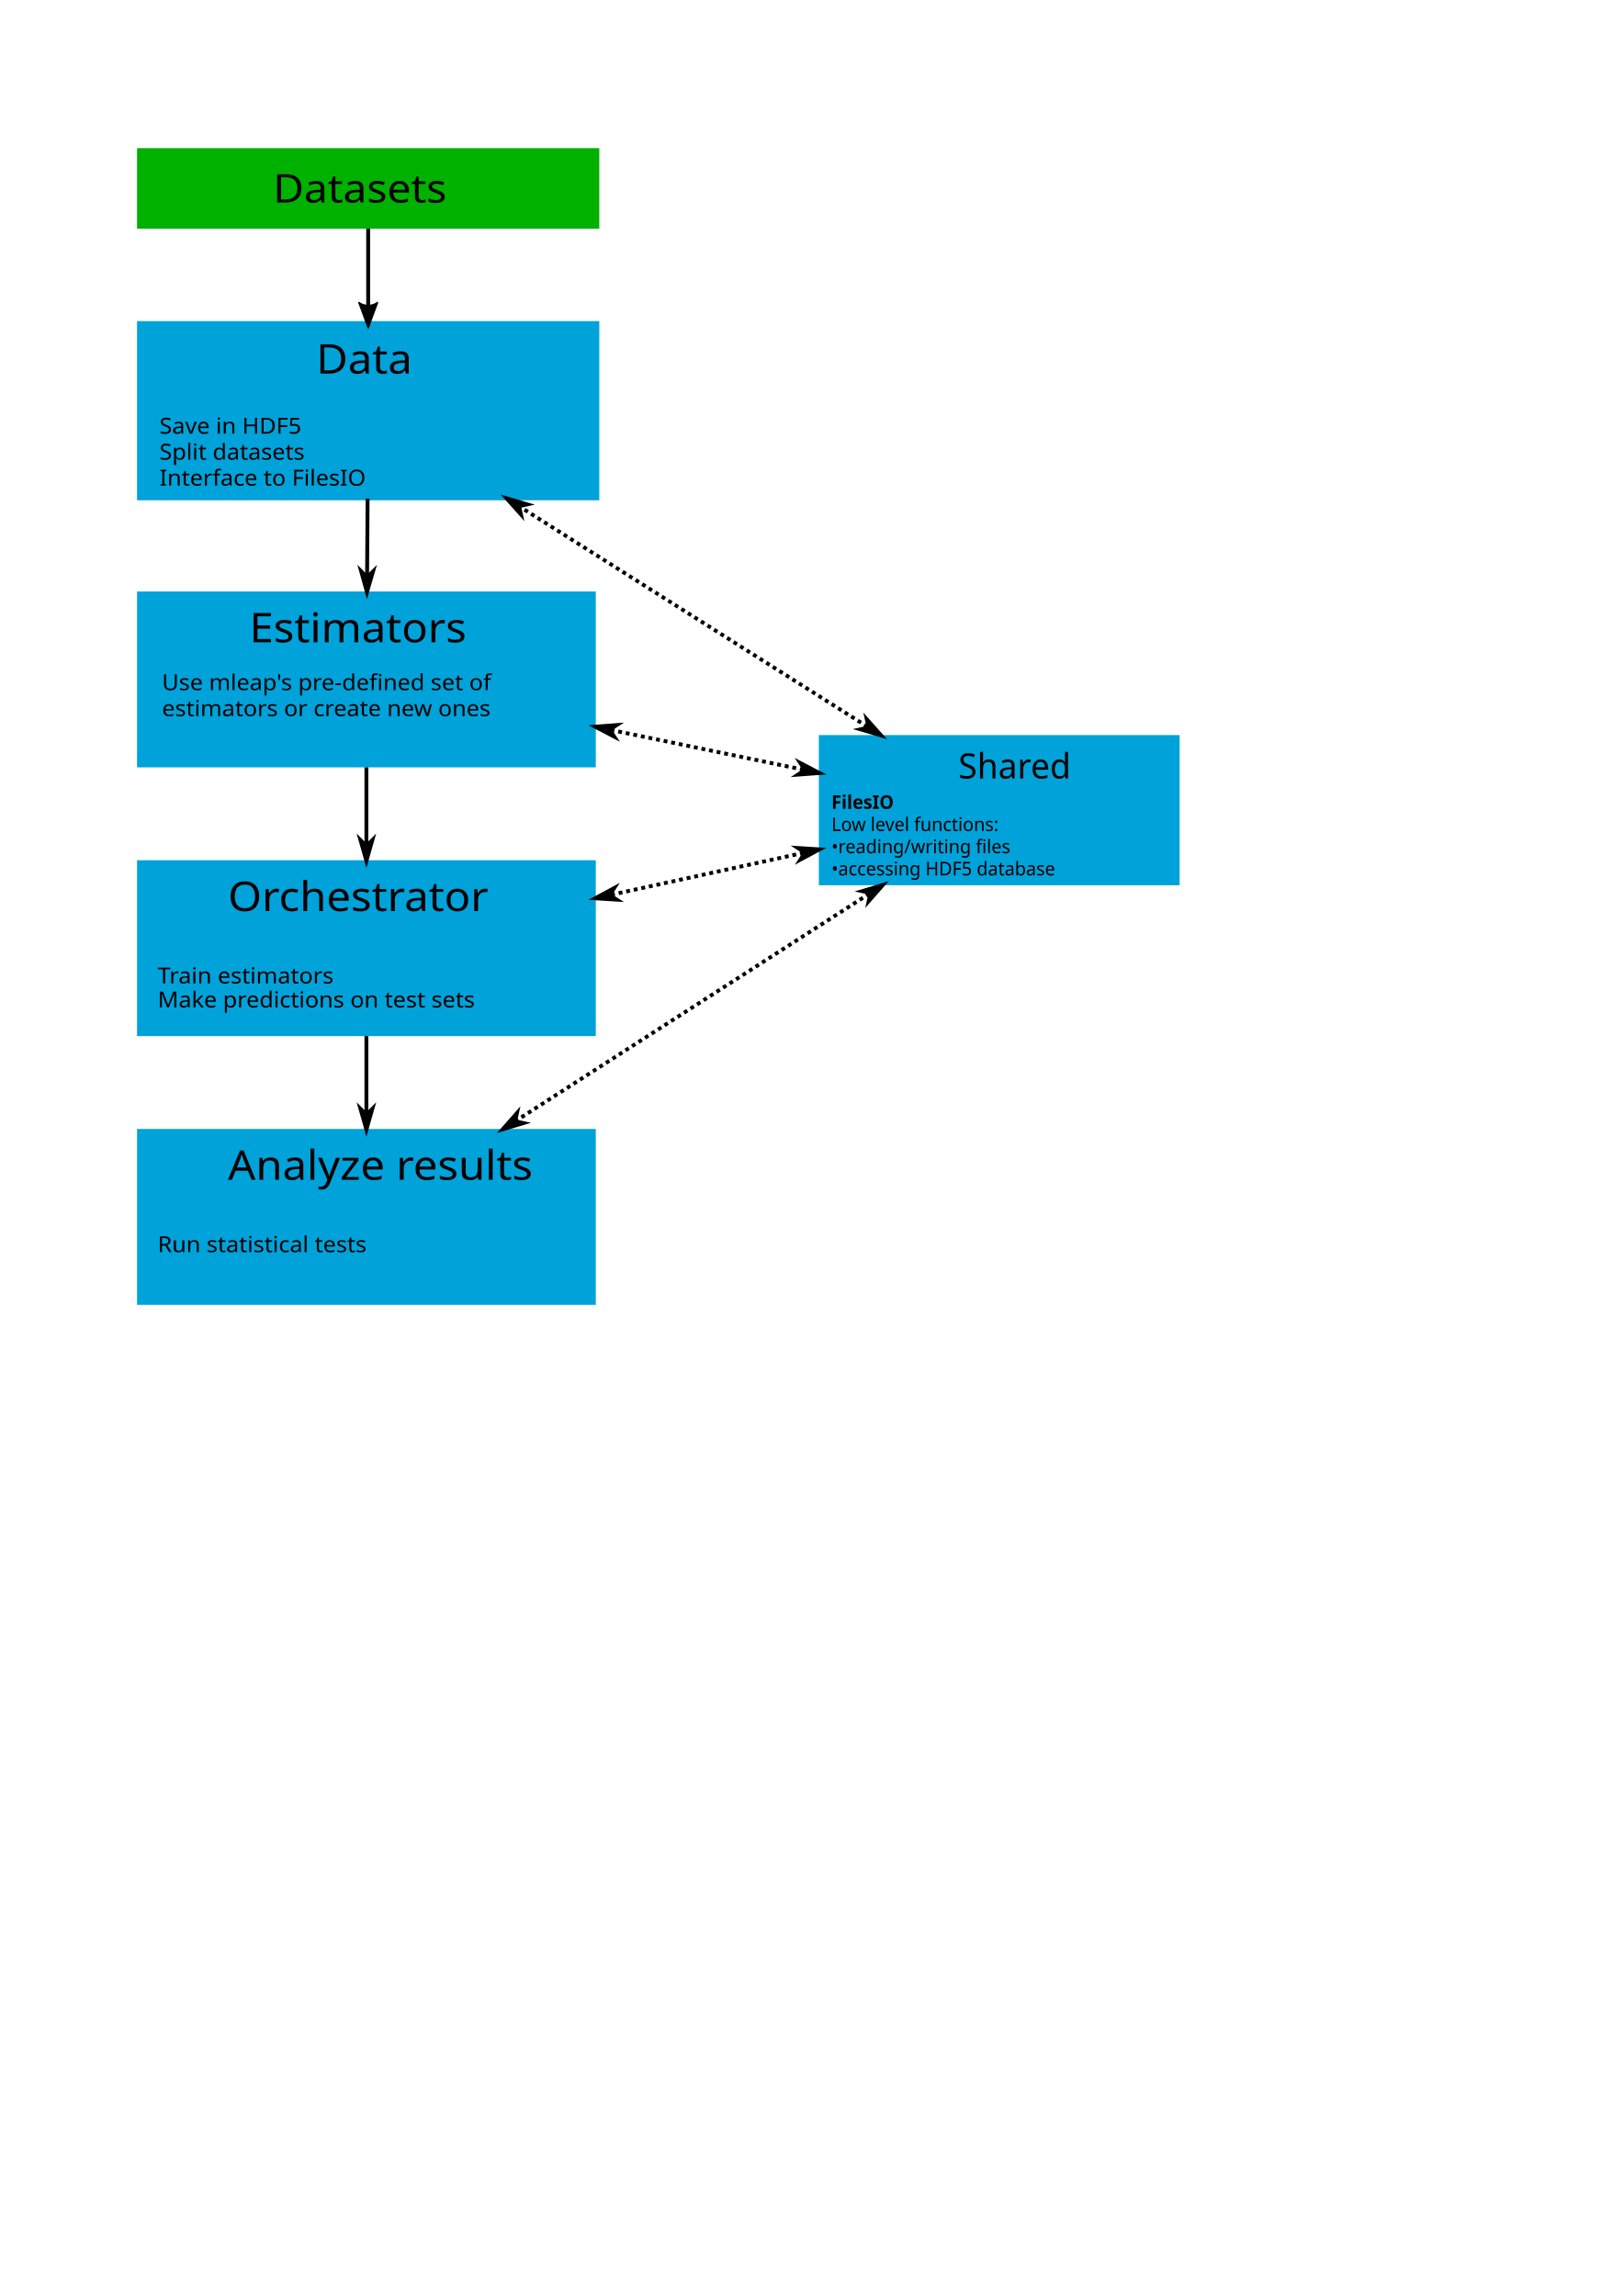
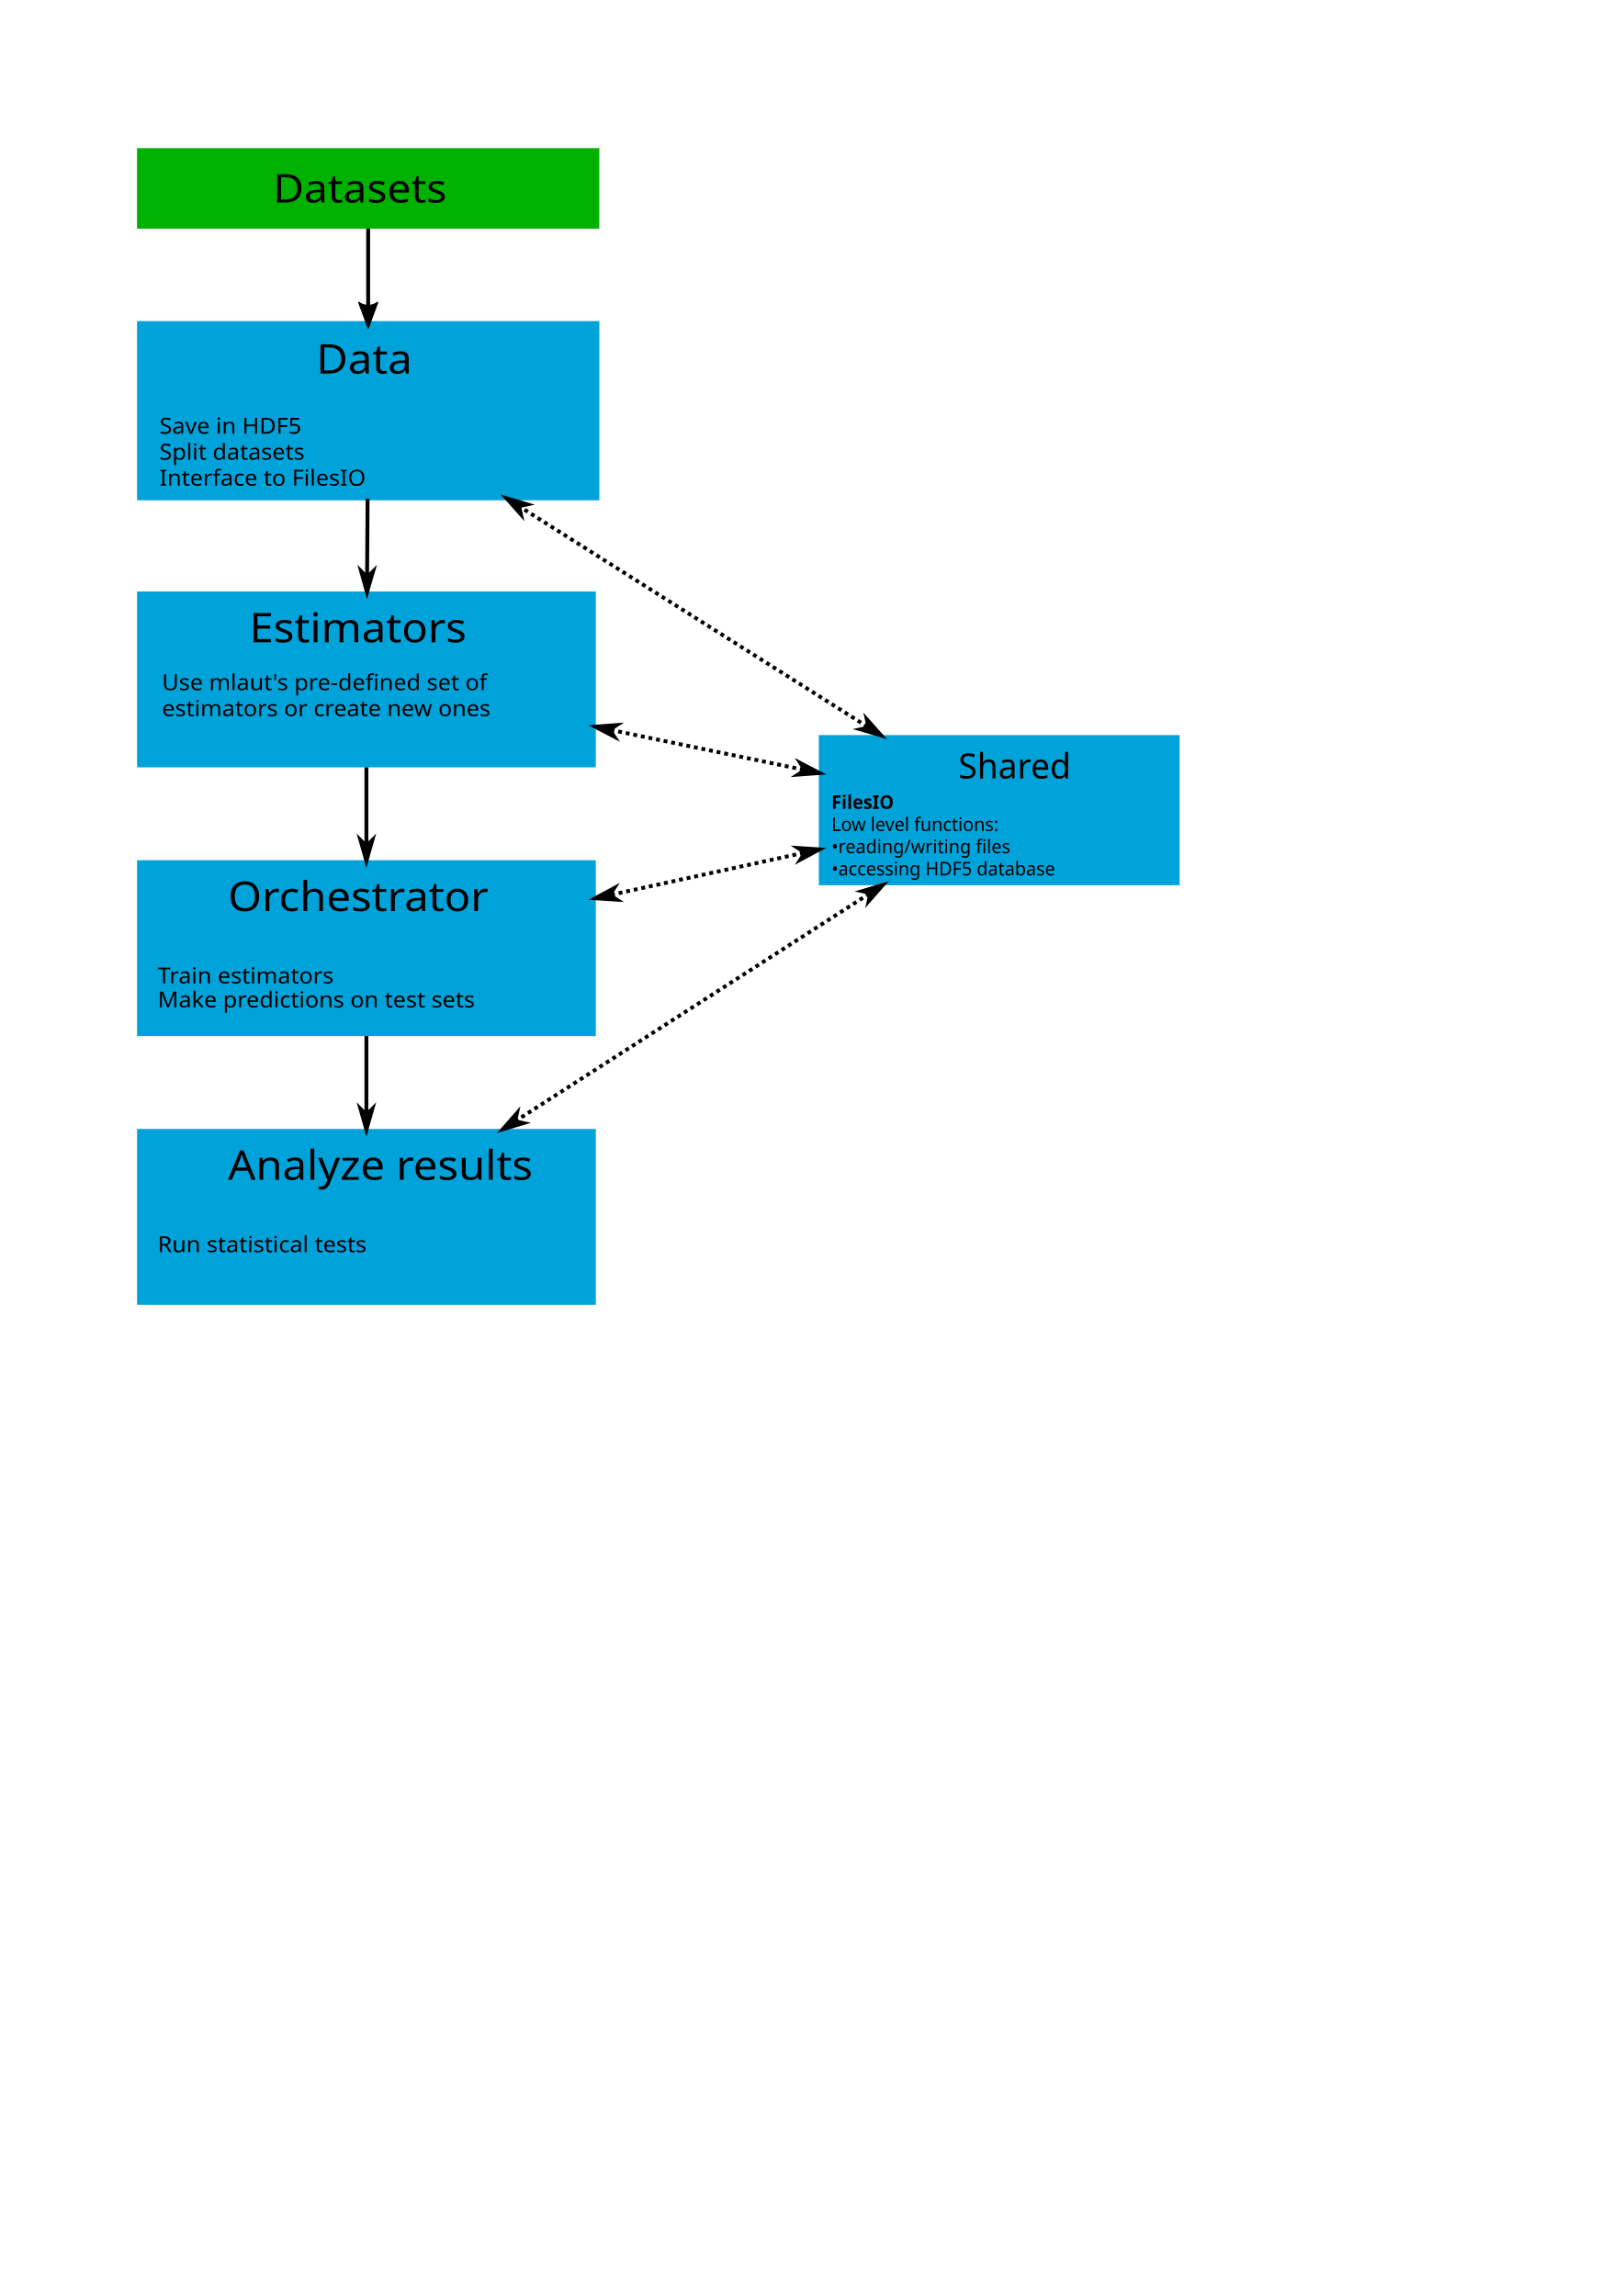
<svg xmlns="http://www.w3.org/2000/svg" xmlns:ns1="http://www.openswatchbook.org/uri/2009/osb" width="210mm" height="297mm" viewBox="0 0 210 297" version="1.1" id="svg8">
  <defs id="defs2">
    <marker orient="auto" refY="0.0" refX="0.0" id="marker5513" style="overflow:visible;">
      <path id="path5511" d="M 0.0,0.0 L 5.0,-5.0 L -12.5,0.0 L 5.0,5.0 L 0.0,0.0 z " style="fill-rule:evenodd;stroke:#000000;stroke-width:1pt;stroke-opacity:1;fill:#000000;fill-opacity:1" transform="scale(0.4) rotate(180) translate(10,0)" />
    </marker>
    <marker orient="auto" refY="0.0" refX="0.0" id="marker5509" style="overflow:visible">
      <path id="path5507" d="M 0.0,0.0 L 5.0,-5.0 L -12.5,0.0 L 5.0,5.0 L 0.0,0.0 z " style="fill-rule:evenodd;stroke:#000000;stroke-width:1pt;stroke-opacity:1;fill:#000000;fill-opacity:1" transform="scale(0.4) translate(10,0)" />
    </marker>
    <marker orient="auto" refY="0.0" refX="0.0" id="marker5505" style="overflow:visible;">
      <path id="path5503" d="M 0.0,0.0 L 5.0,-5.0 L -12.5,0.0 L 5.0,5.0 L 0.0,0.0 z " style="fill-rule:evenodd;stroke:#000000;stroke-width:1pt;stroke-opacity:1;fill:#000000;fill-opacity:1" transform="scale(0.4) rotate(180) translate(10,0)" />
    </marker>
    <marker orient="auto" refY="0.0" refX="0.0" id="marker5501" style="overflow:visible">
      <path id="path5499" d="M 0.0,0.0 L 5.0,-5.0 L -12.5,0.0 L 5.0,5.0 L 0.0,0.0 z " style="fill-rule:evenodd;stroke:#000000;stroke-width:1pt;stroke-opacity:1;fill:#000000;fill-opacity:1" transform="scale(0.4) translate(10,0)" />
    </marker>
    <marker orient="auto" refY="0.0" refX="0.0" id="marker5497" style="overflow:visible">
      <path id="path5495" d="M 0.0,0.0 L 5.0,-5.0 L -12.5,0.0 L 5.0,5.0 L 0.0,0.0 z " style="fill-rule:evenodd;stroke:#000000;stroke-width:1pt;stroke-opacity:1;fill:#000000;fill-opacity:1" transform="scale(0.4) translate(10,0)" />
    </marker>
    <marker orient="auto" refY="0.0" refX="0.0" id="marker5493" style="overflow:visible;">
      <path id="path5491" d="M 0.0,0.0 L 5.0,-5.0 L -12.5,0.0 L 5.0,5.0 L 0.0,0.0 z " style="fill-rule:evenodd;stroke:#000000;stroke-width:1pt;stroke-opacity:1;fill:#000000;fill-opacity:1" transform="scale(0.4) rotate(180) translate(10,0)" />
    </marker>
    <marker orient="auto" refY="0.0" refX="0.0" id="marker5489" style="overflow:visible">
      <path id="path5487" d="M 0.0,0.0 L 5.0,-5.0 L -12.5,0.0 L 5.0,5.0 L 0.0,0.0 z " style="fill-rule:evenodd;stroke:#000000;stroke-width:1pt;stroke-opacity:1;fill:#000000;fill-opacity:1" transform="scale(0.4) translate(10,0)" />
    </marker>
    <marker orient="auto" refY="0.0" refX="0.0" id="marker5485" style="overflow:visible;">
      <path id="path5483" d="M 0.0,0.0 L 5.0,-5.0 L -12.5,0.0 L 5.0,5.0 L 0.0,0.0 z " style="fill-rule:evenodd;stroke:#000000;stroke-width:1pt;stroke-opacity:1;fill:#000000;fill-opacity:1" transform="scale(0.4) rotate(180) translate(10,0)" />
    </marker>
    <marker orient="auto" refY="0.0" refX="0.0" id="Arrow1Mstart" style="overflow:visible">
      <path id="path5175" d="M 0.0,0.0 L 5.0,-5.0 L -12.5,0.0 L 5.0,5.0 L 0.0,0.0 z " style="fill-rule:evenodd;stroke:#000000;stroke-width:1pt;stroke-opacity:1;fill:#000000;fill-opacity:1" transform="scale(0.4) translate(10,0)" />
    </marker>
    <marker orient="auto" refY="0.0" refX="0.0" id="marker5459" style="overflow:visible;">
      <path id="path5457" d="M 0.0,0.0 L 5.0,-5.0 L -12.5,0.0 L 5.0,5.0 L 0.0,0.0 z " style="fill-rule:evenodd;stroke:#000000;stroke-width:1pt;stroke-opacity:1;fill:#000000;fill-opacity:1" transform="scale(0.4) rotate(180) translate(10,0)" />
    </marker>
    <marker orient="auto" refY="0.0" refX="0.0" id="marker5455" style="overflow:visible;">
      <path id="path5453" d="M 0.0,0.0 L 5.0,-5.0 L -12.5,0.0 L 5.0,5.0 L 0.0,0.0 z " style="fill-rule:evenodd;stroke:#000000;stroke-width:1pt;stroke-opacity:1;fill:#000000;fill-opacity:1" transform="scale(0.4) rotate(180) translate(10,0)" />
    </marker>
    <marker orient="auto" refY="0.0" refX="0.0" id="marker5451" style="overflow:visible;">
      <path id="path5449" d="M 0.0,0.0 L 5.0,-5.0 L -12.5,0.0 L 5.0,5.0 L 0.0,0.0 z " style="fill-rule:evenodd;stroke:#000000;stroke-width:1pt;stroke-opacity:1;fill:#000000;fill-opacity:1" transform="scale(0.4) rotate(180) translate(10,0)" />
    </marker>
    <marker orient="auto" refY="0.0" refX="0.0" id="Arrow2Mend" style="overflow:visible;">
      <path id="path5196" style="fill-rule:evenodd;stroke-width:0.625;stroke-linejoin:round;stroke:#000000;stroke-opacity:1;fill:#000000;fill-opacity:1" d="M 8.719,4.034 L -2.207,0.016 L 8.719,-4.002 C 6.973,-1.63 6.983,1.616 8.719,4.034 z " transform="scale(0.6) rotate(180) translate(0,0)" />
    </marker>
    <marker orient="auto" refY="0.0" refX="0.0" id="Arrow1Mend" style="overflow:visible;">
      <path id="path5178" d="M 0.0,0.0 L 5.0,-5.0 L -12.5,0.0 L 5.0,5.0 L 0.0,0.0 z " style="fill-rule:evenodd;stroke:#000000;stroke-width:1pt;stroke-opacity:1;fill:#000000;fill-opacity:1" transform="scale(0.4) rotate(180) translate(10,0)" />
    </marker>
    <marker orient="auto" refY="0.0" refX="0.0" id="Arrow2Lend" style="overflow:visible;">
      <path id="path5190" style="fill-rule:evenodd;stroke-width:0.625;stroke-linejoin:round;stroke:#000000;stroke-opacity:1;fill:#000000;fill-opacity:1" d="M 8.719,4.034 L -2.207,0.016 L 8.719,-4.002 C 6.973,-1.63 6.983,1.616 8.719,4.034 z " transform="scale(1.1) rotate(180) translate(1,0)" />
    </marker>
    <marker orient="auto" refY="0.0" refX="0.0" id="marker5441" style="overflow:visible">
      <path id="path5439" d="M 0.0,0.0 L 5.0,-5.0 L -12.5,0.0 L 5.0,5.0 L 0.0,0.0 z " style="fill-rule:evenodd;stroke:#000000;stroke-width:1pt;stroke-opacity:1;fill:#000000;fill-opacity:1" transform="scale(0.8) translate(12.5,0)" />
    </marker>
    <marker orient="auto" refY="0.0" refX="0.0" id="marker5437" style="overflow:visible;">
      <path id="path5435" d="M 0.0,0.0 L 5.0,-5.0 L -12.5,0.0 L 5.0,5.0 L 0.0,0.0 z " style="fill-rule:evenodd;stroke:#000000;stroke-width:1pt;stroke-opacity:1;fill:#000000;fill-opacity:1" transform="scale(0.8) rotate(180) translate(12.5,0)" />
    </marker>
    <marker orient="auto" refY="0.0" refX="0.0" id="Arrow1Lend" style="overflow:visible;">
      <path id="path5172" d="M 0.0,0.0 L 5.0,-5.0 L -12.5,0.0 L 5.0,5.0 L 0.0,0.0 z " style="fill-rule:evenodd;stroke:#000000;stroke-width:1pt;stroke-opacity:1;fill:#000000;fill-opacity:1" transform="scale(0.8) rotate(180) translate(12.5,0)" />
    </marker>
    <marker orient="auto" refY="0.0" refX="0.0" id="Arrow1Lstart" style="overflow:visible">
      <path id="path5169" d="M 0.0,0.0 L 5.0,-5.0 L -12.5,0.0 L 5.0,5.0 L 0.0,0.0 z " style="fill-rule:evenodd;stroke:#000000;stroke-width:1pt;stroke-opacity:1;fill:#000000;fill-opacity:1" transform="scale(0.8) translate(12.5,0)" />
    </marker>
    <linearGradient id="linearGradient4508" ns1:paint="solid">
      <stop style="stop-color:#b3b3b3;stop-opacity:1;" offset="0" id="stop4506" />
    </linearGradient>
  </defs>
  <g id="layer1">
    <g id="g4899" transform="matrix(1.059259,0,0,1,-43.49605,20.27042)" style="fill:#00a2da;fill-opacity:1;stroke:none">
      <g id="g5143" style="stroke:none">
        <rect id="rect3699" width="56.012" height="22.75" x="57.795" y="91.005" style="fill:#00a2da;fill-opacity:1;stroke:none;stroke-width:0.429;stroke-miterlimit:4;stroke-dasharray:none;stroke-opacity:1" />
        <text xml:space="preserve" style="font-style:normal;font-variant:normal;font-weight:normal;font-stretch:normal;font-size:10.583px;line-height:1.25;font-family:sans-serif;-inkscape-font-specification:sans-serif;letter-spacing:0px;word-spacing:0px;fill:#000000;fill-opacity:1;stroke:none;stroke-width:0.265" x="68.896" y="97.58" id="text4524">
          <tspan id="tspan4522" x="68.896" y="97.58" style="font-style:normal;font-variant:normal;font-weight:normal;font-stretch:normal;font-size:5.292px;font-family:sans-serif;-inkscape-font-specification:sans-serif;fill:#000000;fill-opacity:1;stroke:none;stroke-width:0.265">Orchestrator</tspan>
        </text>
        <text xml:space="preserve" style="font-style:normal;font-weight:normal;font-size:10.646px;line-height:0px;font-family:sans-serif;letter-spacing:0px;word-spacing:0px;fill:#000000;fill-opacity:1;stroke:none;stroke-width:0.266" x="60.669" y="106.314" id="text4536" transform="scale(0.9941315,1.005903)">
          <tspan x="60.669" y="106.314" style="font-size:2.839px;line-height:2.117px;fill:#000000;fill-opacity:1;stroke:none;stroke-width:0.266" id="tspan4572">Train estimators</tspan>
          <tspan x="60.669" y="109.4" style="font-size:2.839px;line-height:2.117px;fill:#000000;fill-opacity:1;stroke:none;stroke-width:0.266" id="tspan4891">Make predictions on test sets</tspan>
        </text>
      </g>
    </g>
    <g id="g4696" style="fill:#00e800;fill-opacity:1;stroke:none" transform="matrix(1.064736,0,0,1,9.908607,8.353062)">
      <rect style="fill:#00b100;fill-opacity:1;stroke:none;stroke-width:0.29;stroke-miterlimit:4;stroke-dasharray:none;stroke-opacity:1" y="10.811" x="7.34" height="10.415" width="56.15" id="rect3699-6" />
      <text transform="scale(1.003047,0.9969624)" id="text4524-7" y="17.902" x="23.785" style="font-style:normal;font-variant:normal;font-weight:normal;font-stretch:normal;font-size:10.269px;line-height:1.25;font-family:sans-serif;-inkscape-font-specification:sans-serif;letter-spacing:0px;word-spacing:0px;fill:#000000;fill-opacity:1;stroke:none;stroke-width:0.257" xml:space="preserve">
        <tspan style="font-style:normal;font-variant:normal;font-weight:normal;font-stretch:normal;font-size:5.134px;font-family:sans-serif;-inkscape-font-specification:sans-serif;fill:#000000;fill-opacity:1;stroke:none;stroke-width:0.257" y="17.902" x="23.785" id="tspan4522-5">Datasets</tspan>
      </text>
    </g>
    <g id="g5048" transform="matrix(1.059259,0,0,1,-64.04848,-34.48077)" style="fill:#00a2da;fill-opacity:1">
      <rect style="fill:#00a2da;fill-opacity:1;stroke:#00a2da;stroke-width:0.429;stroke-miterlimit:4;stroke-dasharray:none;stroke-opacity:1" y="76.23" x="77.412" height="22.75" width="56.012" id="rect3699-1" />
      <text id="text4524-2" y="82.805" x="99.079" style="font-style:normal;font-variant:normal;font-weight:normal;font-stretch:normal;font-size:10.583px;line-height:1.25;font-family:sans-serif;-inkscape-font-specification:sans-serif;letter-spacing:0px;word-spacing:0px;fill:#000000;fill-opacity:1;stroke:none;stroke-width:0.265" xml:space="preserve">
        <tspan style="font-style:normal;font-variant:normal;font-weight:normal;font-stretch:normal;font-size:5.292px;font-family:sans-serif;-inkscape-font-specification:sans-serif;fill:#000000;fill-opacity:1;stroke-width:0.265" y="82.805" x="99.079" id="tspan4522-7">Data</tspan>
      </text>
      <text transform="scale(0.9941315,1.005903)" id="text4536-0" y="90.047" x="80.402" style="font-style:normal;font-weight:normal;font-size:10.646px;line-height:0.508px;font-family:sans-serif;letter-spacing:0px;word-spacing:0px;fill:#000000;fill-opacity:1;stroke:none;stroke-width:0.266" xml:space="preserve">
        <tspan id="tspan4572-3" style="font-size:2.839px;line-height:2.117px;fill:#000000;fill-opacity:1;stroke-width:0.266" y="90.047" x="80.402">Save in HDF5</tspan>
        <tspan id="tspan4810" style="font-size:2.839px;line-height:2.117px;fill:#000000;fill-opacity:1;stroke-width:0.266" y="93.388" x="80.402">Split datasets</tspan>
        <tspan style="font-size:2.839px;line-height:2.117px;fill:#000000;fill-opacity:1;stroke-width:0.266" y="96.728" x="80.402" id="tspan5016">Interface to FilesIO</tspan>
      </text>
    </g>
    <g transform="matrix(0.8330097,0,0,0.8537634,39.97139,0.481156)" style="fill:#00a2da;fill-opacity:1;stroke:none" id="g5153">
      <rect style="fill:#00a2da;fill-opacity:1;stroke:none;stroke-width:0.429;stroke-miterlimit:4;stroke-dasharray:none;stroke-opacity:1" y="110.811" x="79.15" height="22.75" width="56.012" id="rect3699-1-7" />
      <text id="text4524-2-3" y="117.386" x="100.818" style="font-style:normal;font-variant:normal;font-weight:normal;font-stretch:normal;font-size:10.583px;line-height:1.25;font-family:sans-serif;-inkscape-font-specification:sans-serif;letter-spacing:0px;word-spacing:0px;fill:#000000;fill-opacity:1;stroke:none;stroke-width:0.265" xml:space="preserve">
        <tspan style="font-style:normal;font-variant:normal;font-weight:normal;font-stretch:normal;font-size:5.292px;font-family:sans-serif;-inkscape-font-specification:sans-serif;fill:#000000;fill-opacity:1;stroke:none;stroke-width:0.265" y="117.386" x="100.818" id="tspan4522-7-6">Shared</tspan>
      </text>
      <text transform="scale(0.9941315,1.005903)" id="text4536-0-1" y="121.269" x="81.581" style="font-style:normal;font-weight:normal;font-size:10.646px;line-height:0.508px;font-family:sans-serif;letter-spacing:0px;word-spacing:0px;fill:#000000;fill-opacity:1;stroke:none;stroke-width:0.266" xml:space="preserve">
        <tspan style="font-weight:bold;font-size:2.839px;line-height:2.117px;fill:#000000;fill-opacity:1;stroke:none;stroke-width:0.266" y="121.269" x="81.581" id="tspan5002">FilesIO</tspan>
        <tspan style="font-size:2.839px;line-height:2.117px;fill:#000000;fill-opacity:1;stroke:none;stroke-width:0.266" y="124.609" x="81.581" id="tspan5093">Low level functions: </tspan>
        <tspan style="font-size:2.839px;line-height:2.117px;fill:#000000;fill-opacity:1;stroke:none;stroke-width:0.266" y="127.949" x="81.581" id="tspan5008">•reading/writing files</tspan>
        <tspan style="font-size:2.839px;line-height:2.117px;fill:#000000;fill-opacity:1;stroke:none;stroke-width:0.266" y="131.29" x="81.581" id="tspan5006">•accessing HDF5 database</tspan>
      </text>
    </g>
    <rect y="29.771" x="9.449" height="150.057" width="162.152" id="rect5155" style="fill:none;fill-opacity:1;stroke:#000000;stroke-width:0;stroke-miterlimit:4;stroke-dasharray:none;stroke-opacity:1" />
    <g id="g5101" transform="matrix(1.059259,0,0,1,7.912094,18.80722)" style="fill:#00a2da;fill-opacity:1;stroke:#00a2da;stroke-width:0;stroke-miterlimit:4;stroke-dasharray:none;stroke-opacity:1">
      <rect style="fill:#00a2da;fill-opacity:1;stroke:#00a2da;stroke-width:0;stroke-miterlimit:4;stroke-dasharray:none;stroke-opacity:1" y="57.705" x="9.263" height="22.75" width="56.012" id="rect3699-1-2" />
      <text id="text4524-2-6" y="64.28" x="22.985" style="font-style:normal;font-variant:normal;font-weight:normal;font-stretch:normal;font-size:10.583px;line-height:1.25;font-family:sans-serif;-inkscape-font-specification:sans-serif;letter-spacing:0px;word-spacing:0px;fill:#000000;fill-opacity:1;stroke:#00a2da;stroke-width:0;stroke-miterlimit:4;stroke-dasharray:none;stroke-opacity:1" xml:space="preserve">
        <tspan style="font-style:normal;font-variant:normal;font-weight:normal;font-stretch:normal;font-size:5.292px;font-family:sans-serif;-inkscape-font-specification:sans-serif;fill:#000000;fill-opacity:1;stroke:#00a2da;stroke-width:0;stroke-miterlimit:4;stroke-dasharray:none;stroke-opacity:1" y="64.28" x="22.985" id="tspan4522-7-1">Estimators</tspan>
      </text>
      <text transform="scale(0.9941315,1.005903)" id="text4536-0-8" y="70.053" x="12.383" style="font-style:normal;font-weight:normal;font-size:10.646px;line-height:0.508px;font-family:sans-serif;letter-spacing:0px;word-spacing:0px;fill:#000000;fill-opacity:1;stroke:#00a2da;stroke-width:0;stroke-miterlimit:4;stroke-dasharray:none;stroke-opacity:1" xml:space="preserve">
-         <tspan id="tspan4810-9" style="font-size:2.839px;line-height:2.117px;fill:#000000;fill-opacity:1;stroke:#00a2da;stroke-width:0;stroke-miterlimit:4;stroke-dasharray:none;stroke-opacity:1" y="70.053" x="12.383">Use mleap's pre-defined set of </tspan>
+         <tspan id="tspan4810-9" style="font-size:2.839px;line-height:2.117px;fill:#000000;fill-opacity:1;stroke:#00a2da;stroke-width:0;stroke-miterlimit:4;stroke-dasharray:none;stroke-opacity:1" y="70.053" x="12.383">Use mlaut's pre-defined set of </tspan>
        <tspan id="tspan4878" style="font-size:2.839px;line-height:2.117px;fill:#000000;fill-opacity:1;stroke:#00a2da;stroke-width:0;stroke-miterlimit:4;stroke-dasharray:none;stroke-opacity:1" y="73.393" x="12.383">estimators or create new ones</tspan>
      </text>
    </g>
    <g id="g4899-2" transform="matrix(1.059259,0,0,1,-43.49605,55.03332)" style="fill:#00a2da;fill-opacity:1;stroke:none">
      <rect style="fill:#00a2da;fill-opacity:1;stroke:none;stroke-width:0.429;stroke-miterlimit:4;stroke-dasharray:none;stroke-opacity:1" y="91.005" x="57.795" height="22.75" width="56.012" id="rect3699-0" />
      <text id="text4524-23" y="97.58" x="68.896" style="font-style:normal;font-variant:normal;font-weight:normal;font-stretch:normal;font-size:10.583px;line-height:1.25;font-family:sans-serif;-inkscape-font-specification:sans-serif;letter-spacing:0px;word-spacing:0px;fill:#000000;fill-opacity:1;stroke:none;stroke-width:0.265" xml:space="preserve">
        <tspan style="font-style:normal;font-variant:normal;font-weight:normal;font-stretch:normal;font-size:5.292px;font-family:sans-serif;-inkscape-font-specification:sans-serif;fill:#000000;fill-opacity:1;stroke:none;stroke-width:0.265" y="97.58" x="68.896" id="tspan4522-75">Analyze results</tspan>
      </text>
      <text transform="scale(0.9941315,1.005903)" id="text4536-9" y="106.314" x="60.669" style="font-style:normal;font-weight:normal;font-size:10.646px;line-height:0px;font-family:sans-serif;letter-spacing:0px;word-spacing:0px;fill:#000000;fill-opacity:1;stroke:none;stroke-width:0.266" xml:space="preserve">
        <tspan id="tspan4891-2" style="font-size:2.839px;line-height:2.117px;fill:#000000;fill-opacity:1;stroke:none;stroke-width:0.266" y="106.314" x="60.669">Run statistical tests  </tspan>
      </text>
    </g>
    <path style="fill:none;fill-rule:evenodd;stroke:#000000;stroke-width:0.5;stroke-linecap:butt;stroke-linejoin:miter;stroke-miterlimit:4;stroke-dasharray:none;stroke-opacity:1;marker-end:url(#Arrow2Mend)" d="m 47.616,29.579 2.2e-5,12.171" id="path5157" />
    <path style="fill:none;fill-rule:evenodd;stroke:#000000;stroke-width:0.5;stroke-linecap:butt;stroke-linejoin:miter;stroke-miterlimit:4;stroke-dasharray:none;stroke-opacity:1;marker-end:url(#Arrow1Mend)" d="m 47.542,64.5 -0.078,12.013" id="path5161" />
    <path style="fill:none;fill-rule:evenodd;stroke:#000000;stroke-width:0.5;stroke-linecap:butt;stroke-linejoin:miter;stroke-miterlimit:4;stroke-dasharray:none;stroke-opacity:1;marker-end:url(#marker5455)" d="m 47.389,99.263 0,12.013" id="path5163" />
    <path style="fill:none;fill-rule:evenodd;stroke:#000000;stroke-width:0.5;stroke-linecap:butt;stroke-linejoin:miter;stroke-miterlimit:4;stroke-dasharray:none;stroke-opacity:1;marker-end:url(#marker5459)" d="m 47.389,134.025 v 12.013" id="path5165" />
    <path style="fill:none;fill-rule:evenodd;stroke:#000000;stroke-width:0.5;stroke-linecap:butt;stroke-linejoin:miter;stroke-opacity:1;stroke-miterlimit:4;stroke-dasharray:0.5,0.5;marker-start:url(#Arrow1Mstart);marker-end:url(#marker5485);stroke-dashoffset:0" d="M 113.895,95.088 65.582,64.5" id="path5473" />
    <path style="fill:none;fill-rule:evenodd;stroke:#000000;stroke-width:0.5;stroke-linecap:butt;stroke-linejoin:miter;stroke-opacity:1;stroke-miterlimit:4;stroke-dasharray:0.5, 0.5;stroke-dashoffset:0;marker-start:url(#marker5489);marker-end:url(#marker5493)" d="M 105.904,99.979 77.055,94.017" id="path5475" />
    <path style="fill:none;fill-rule:evenodd;stroke:#000000;stroke-width:0.5;stroke-linecap:butt;stroke-linejoin:miter;stroke-opacity:1;stroke-miterlimit:4;stroke-dasharray:0.5, 0.5;stroke-dashoffset:0;marker-start:url(#marker5501);marker-end:url(#marker5505)" d="m 105.904,109.888 -28.85,6.293" id="path5477" />
    <path style="fill:none;fill-rule:evenodd;stroke:#000000;stroke-width:0.5;stroke-linecap:butt;stroke-linejoin:miter;stroke-opacity:1;stroke-miterlimit:4;stroke-dasharray:0.5, 0.5;stroke-dashoffset:0;marker-start:url(#marker5509);marker-end:url(#marker5513)" d="m 114.127,114.511 -49.043,31.528" id="path5479" />
  </g>
</svg>
